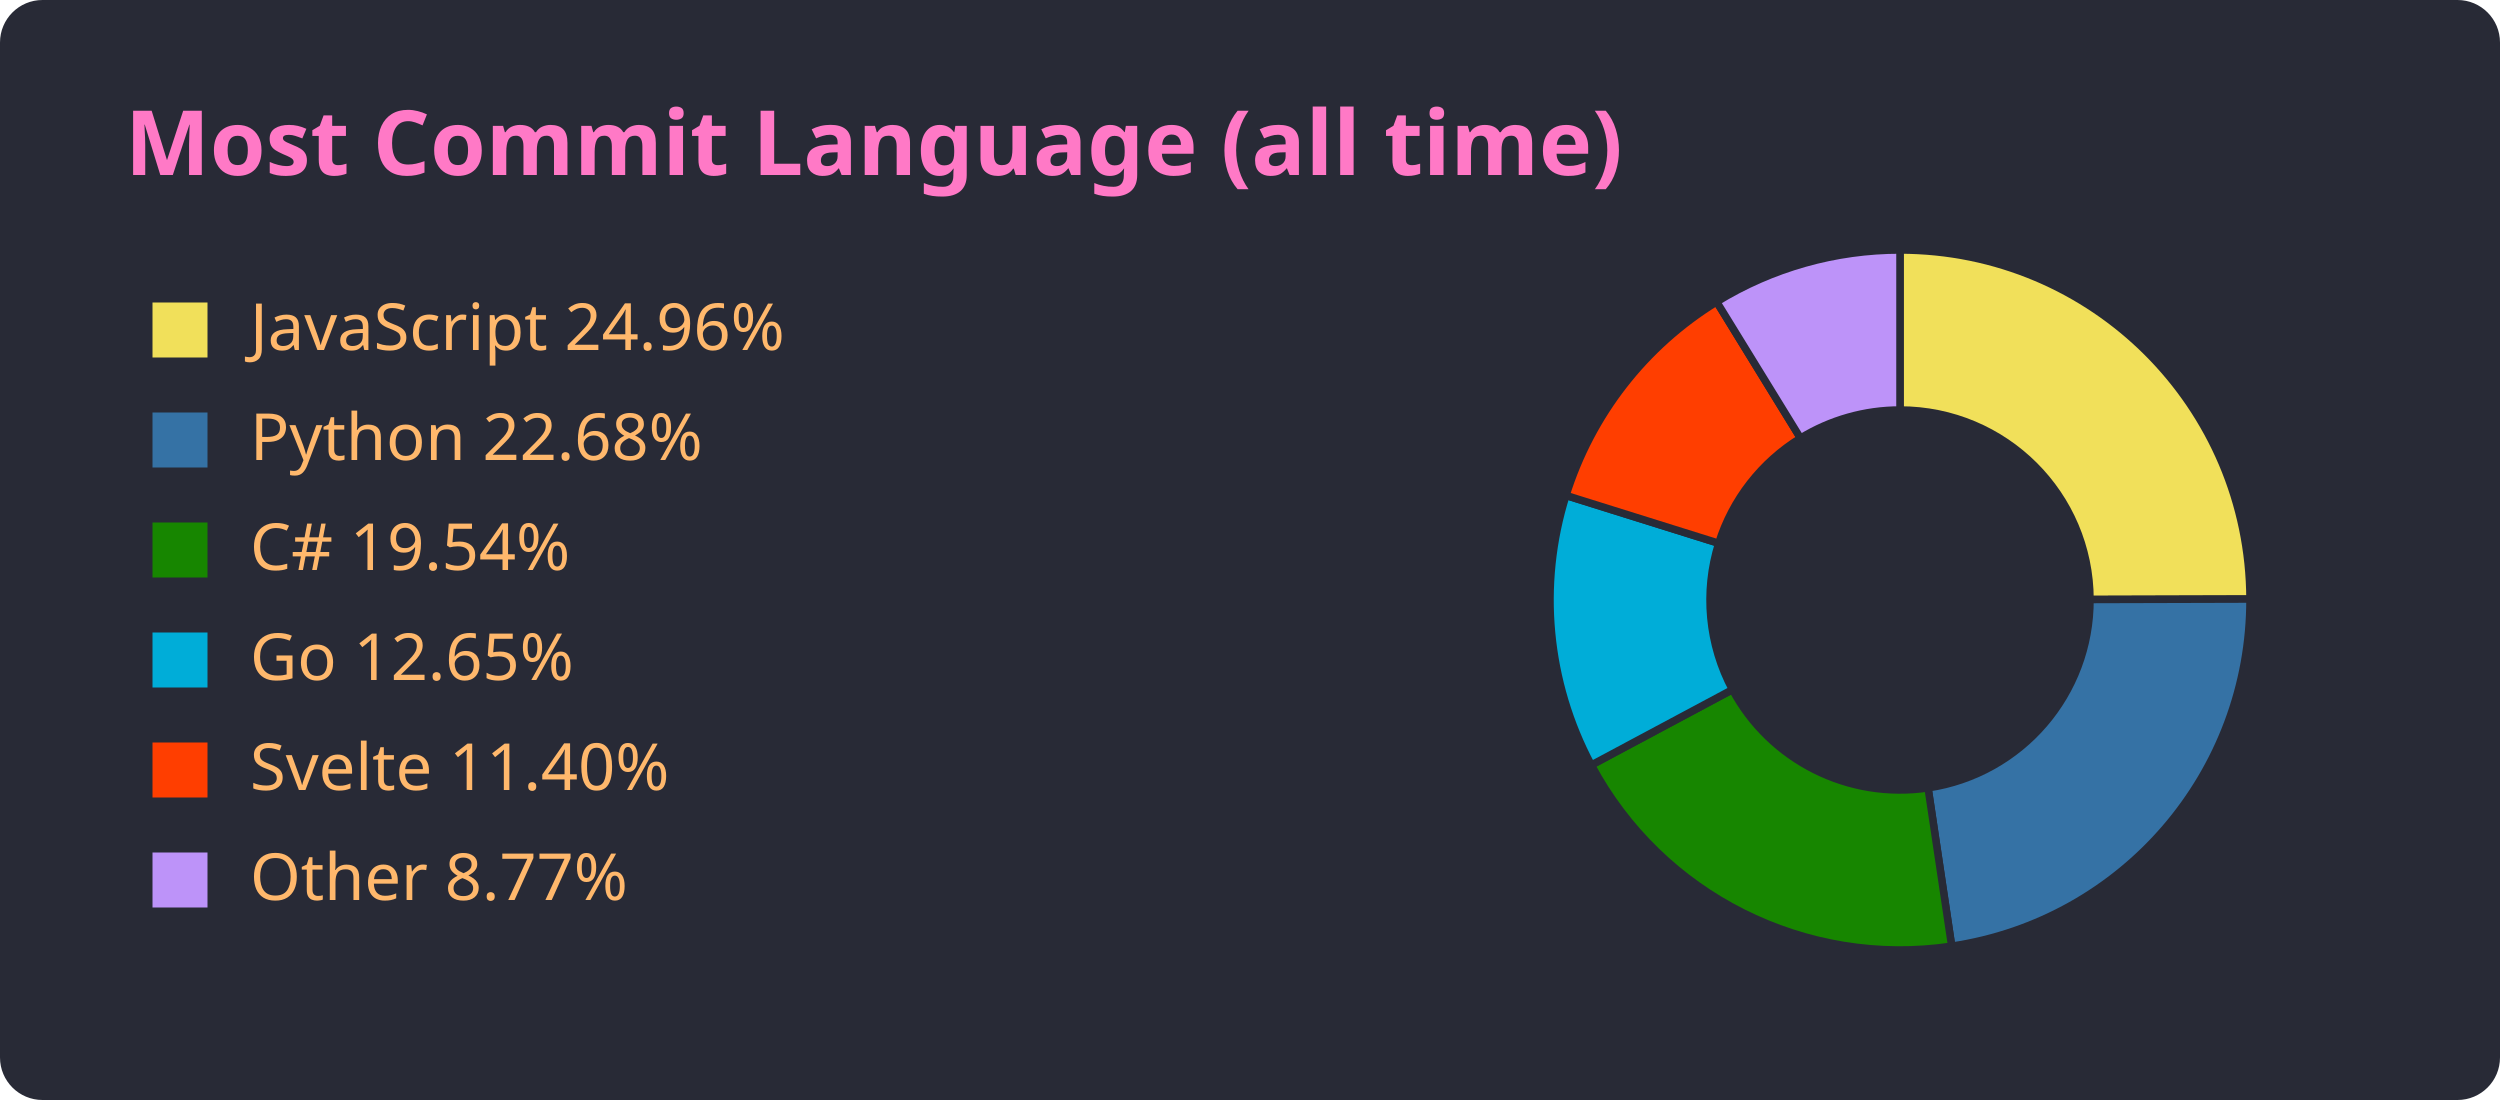
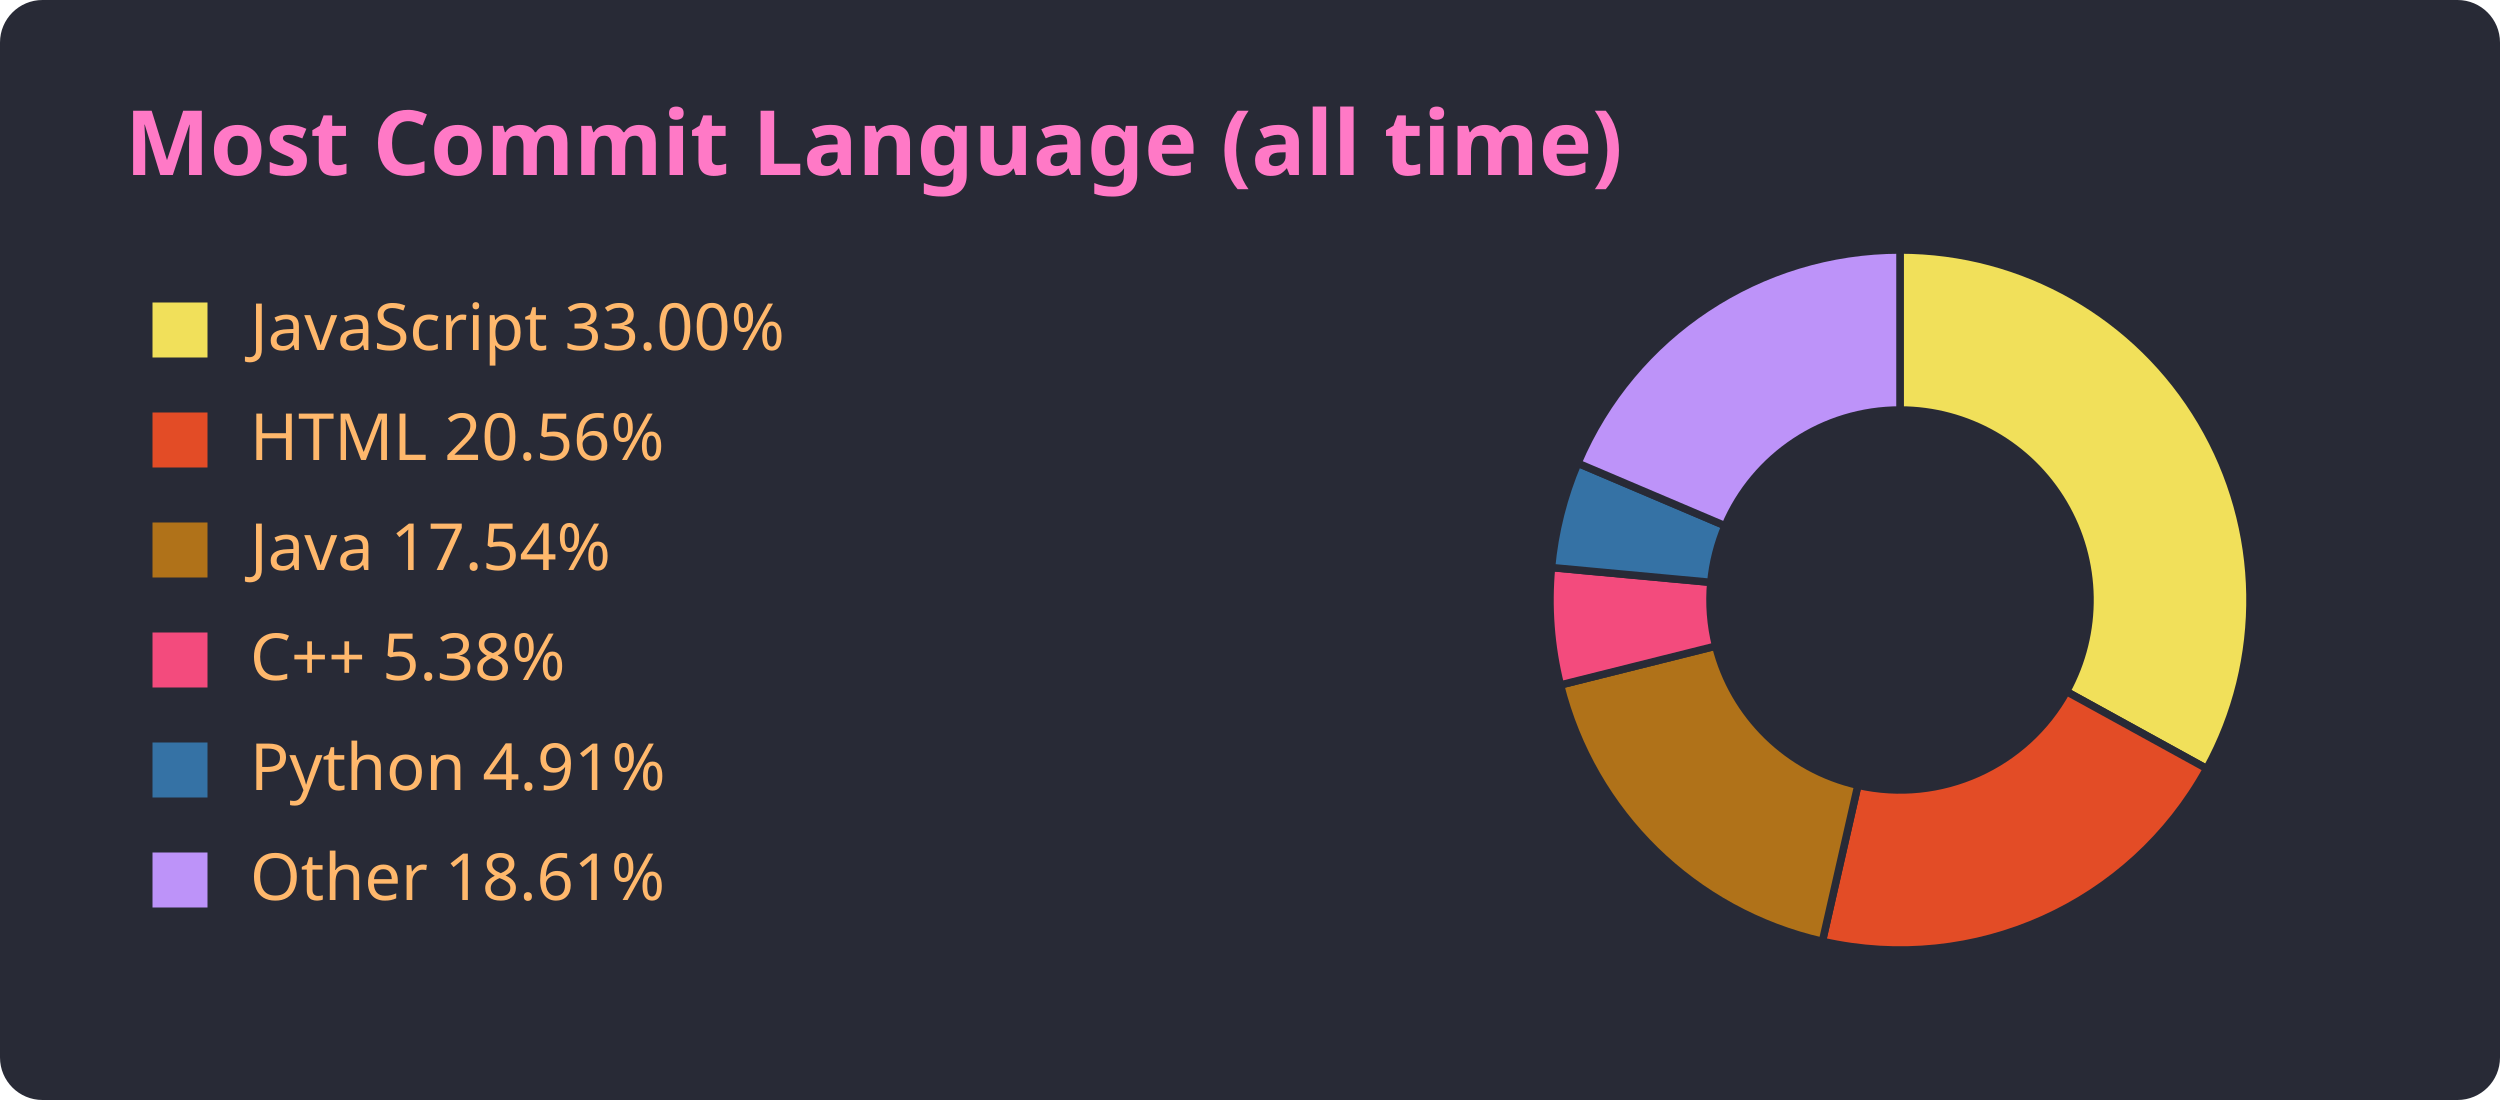
<svg xmlns="http://www.w3.org/2000/svg" width="500" height="220" viewBox="0 0 500 220" font-family="'Segoe UI', Ubuntu, Sans-Serif">
  <rect x="0.5" y="0.5" width="499" height="219" rx="8" fill="#282a36" stroke="#282a36" stroke-opacity="1.00" />
  <text x="25" y="35" font-size="18" font-weight="600" fill="#ff79c6">Most Commit Language (all time)</text>
  <rect x="30" y="60" width="12" height="12" fill="#f1e05a" stroke="#282a36" stroke-width="1" />
-   <text x="50" y="70" font-size="13" fill="#ffb86c">JavaScript 24.96%</text>
-   <rect x="30" y="82" width="12" height="12" fill="#3572A5" stroke="#282a36" stroke-width="1" />
-   <text x="50" y="92" font-size="13" fill="#ffb86c">Python 22.68%</text>
-   <rect x="30" y="104" width="12" height="12" fill="#178600" stroke="#282a36" stroke-width="1" />
-   <text x="50" y="114" font-size="13" fill="#ffb86c">C# 19.54%</text>
-   <rect x="30" y="126" width="12" height="12" fill="#00ADD8" stroke="#282a36" stroke-width="1" />
-   <text x="50" y="136" font-size="13" fill="#ffb86c">Go 12.65%</text>
-   <rect x="30" y="148" width="12" height="12" fill="#ff3e00" stroke="#282a36" stroke-width="1" />
-   <text x="50" y="158" font-size="13" fill="#ffb86c">Svelte 11.40%</text>
+   <text x="50" y="70" font-size="13" fill="#ffb86c">JavaScript 33.00%</text>
+   <rect x="30" y="82" width="12" height="12" fill="#e34c26" stroke="#282a36" stroke-width="1" />
+   <text x="50" y="92" font-size="13" fill="#ffb86c">HTML 20.56%</text>
+   <rect x="30" y="104" width="12" height="12" fill="#b07219" stroke="#282a36" stroke-width="1" />
+   <text x="50" y="114" font-size="13" fill="#ffb86c">Java 17.54%</text>
+   <rect x="30" y="126" width="12" height="12" fill="#f34b7d" stroke="#282a36" stroke-width="1" />
+   <text x="50" y="136" font-size="13" fill="#ffb86c">C++ 5.38%</text>
+   <rect x="30" y="148" width="12" height="12" fill="#3572A5" stroke="#282a36" stroke-width="1" />
+   <text x="50" y="158" font-size="13" fill="#ffb86c">Python 4.91%</text>
  <rect x="30" y="170" width="12" height="12" fill="#bd93f9" stroke="#282a36" stroke-width="1" />
-   <text x="50" y="180" font-size="13" fill="#ffb86c">Other 8.77%</text>
-   <path d="M380.00,50.00 A70.00,70.00 0 0 1 450.00,119.81 L418.00,119.90 A38.00,38.00 0 0 0 380.00,82.00 Z" fill="#f1e05a" stroke="#282a36" stroke-width="1.5" />
-   <path d="M450.00,119.81 A70.00,70.00 0 0 1 390.34,189.23 L385.61,157.58 A38.00,38.00 0 0 0 418.00,119.90 Z" fill="#3572A5" stroke="#282a36" stroke-width="1.5" />
-   <path d="M390.34,189.23 A70.00,70.00 0 0 1 318.27,153.01 L346.49,137.92 A38.00,38.00 0 0 0 385.61,157.58 Z" fill="#178600" stroke="#282a36" stroke-width="1.5" />
-   <path d="M318.27,153.01 A70.00,70.00 0 0 1 313.20,99.09 L343.74,108.65 A38.00,38.00 0 0 0 346.49,137.92 Z" fill="#00ADD8" stroke="#282a36" stroke-width="1.5" />
-   <path d="M313.20,99.09 A70.00,70.00 0 0 1 343.34,60.37 L360.10,87.63 A38.00,38.00 0 0 0 343.74,108.65 Z" fill="#ff3e00" stroke="#282a36" stroke-width="1.5" />
-   <path d="M343.34,60.37 A70.00,70.00 0 0 1 380.00,50.00 L380.00,82.00 A38.00,38.00 0 0 0 360.10,87.63 Z" fill="#bd93f9" stroke="#282a36" stroke-width="1.5" />
+   <text x="50" y="180" font-size="13" fill="#ffb86c">Other 18.61%</text>
+   <path d="M380.00,50.00 A70.00,70.00 0 0 1 441.34,153.73 L413.30,138.31 A38.00,38.00 0 0 0 380.00,82.00 Z" fill="#f1e05a" stroke="#282a36" stroke-width="1.5" />
+   <path d="M441.34,153.73 A70.00,70.00 0 0 1 364.48,188.26 L371.58,157.05 A38.00,38.00 0 0 0 413.30,138.31 Z" fill="#e34c26" stroke="#282a36" stroke-width="1.5" />
+   <path d="M364.48,188.26 A70.00,70.00 0 0 1 312.09,136.99 L343.14,129.22 A38.00,38.00 0 0 0 371.58,157.05 Z" fill="#b07219" stroke="#282a36" stroke-width="1.5" />
+   <path d="M312.09,136.99 A70.00,70.00 0 0 1 310.30,113.51 L342.16,116.47 A38.00,38.00 0 0 0 343.14,129.22 Z" fill="#f34b7d" stroke="#282a36" stroke-width="1.5" />
+   <path d="M310.30,113.51 A70.00,70.00 0 0 1 315.57,92.64 L345.02,105.15 A38.00,38.00 0 0 0 342.16,116.47 Z" fill="#3572A5" stroke="#282a36" stroke-width="1.5" />
+   <path d="M315.57,92.64 A70.00,70.00 0 0 1 380.00,50.00 L380.00,82.00 A38.00,38.00 0 0 0 345.02,105.15 Z" fill="#bd93f9" stroke="#282a36" stroke-width="1.5" />
</svg>
